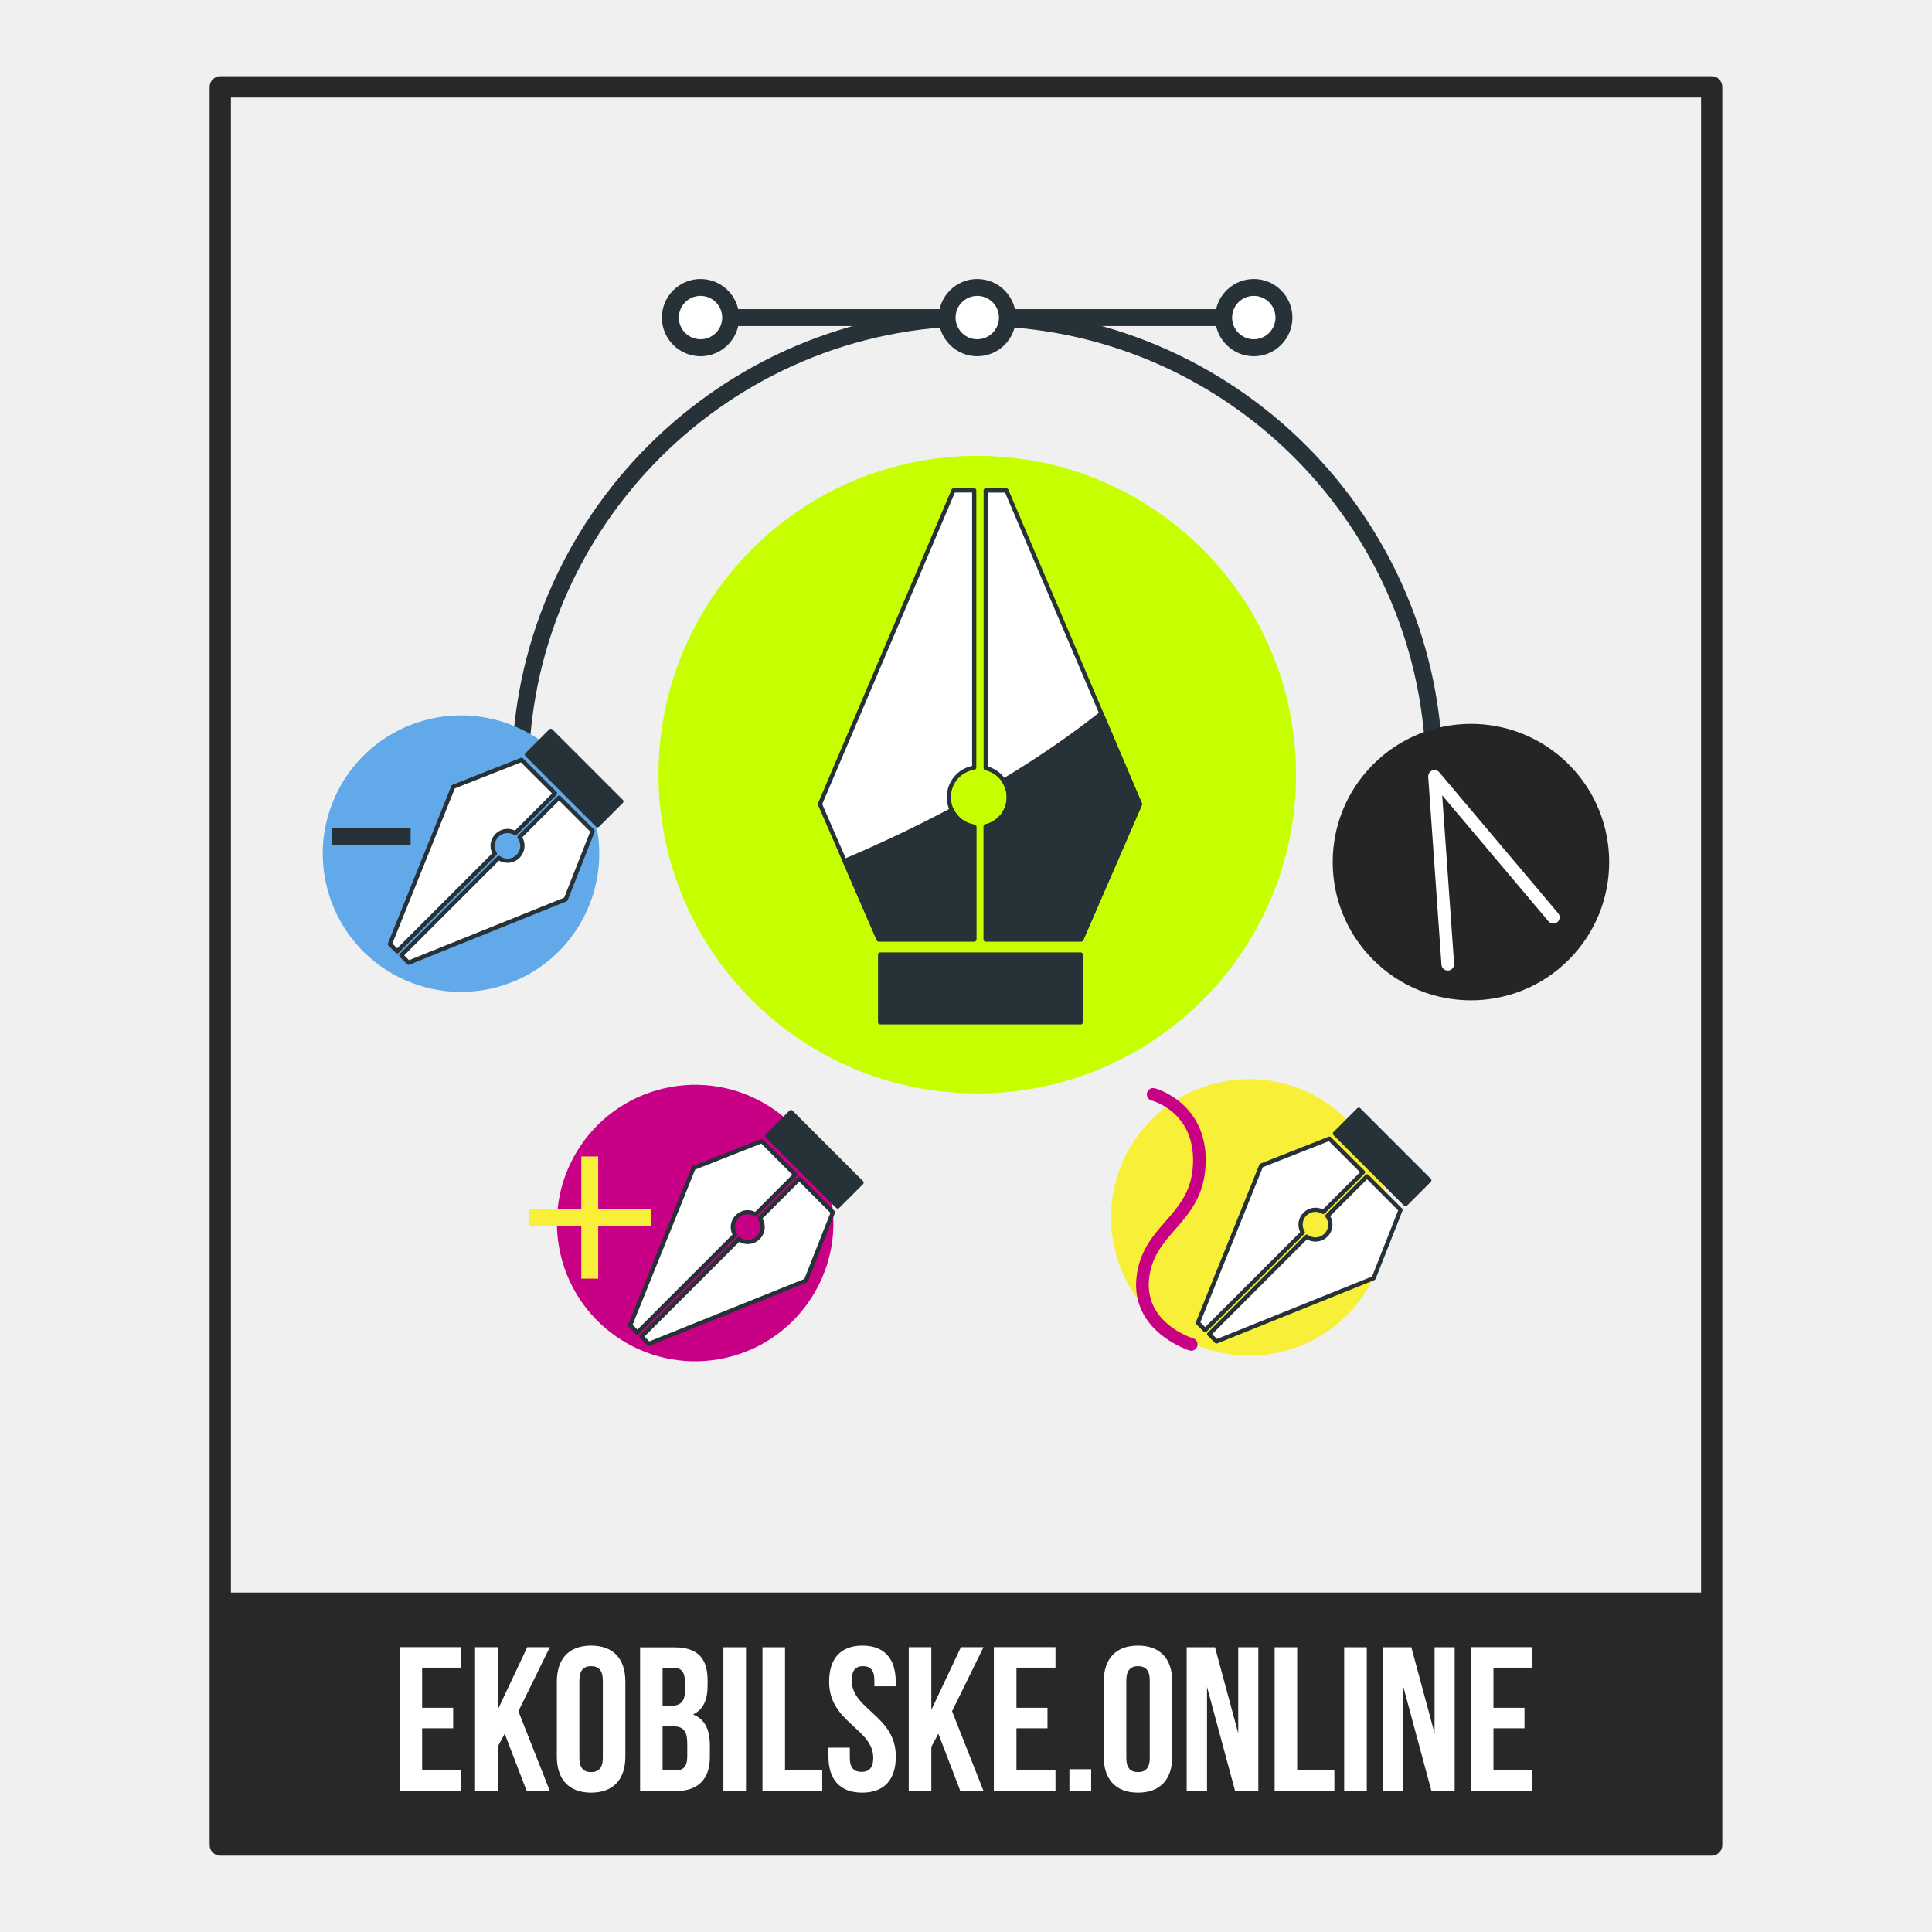
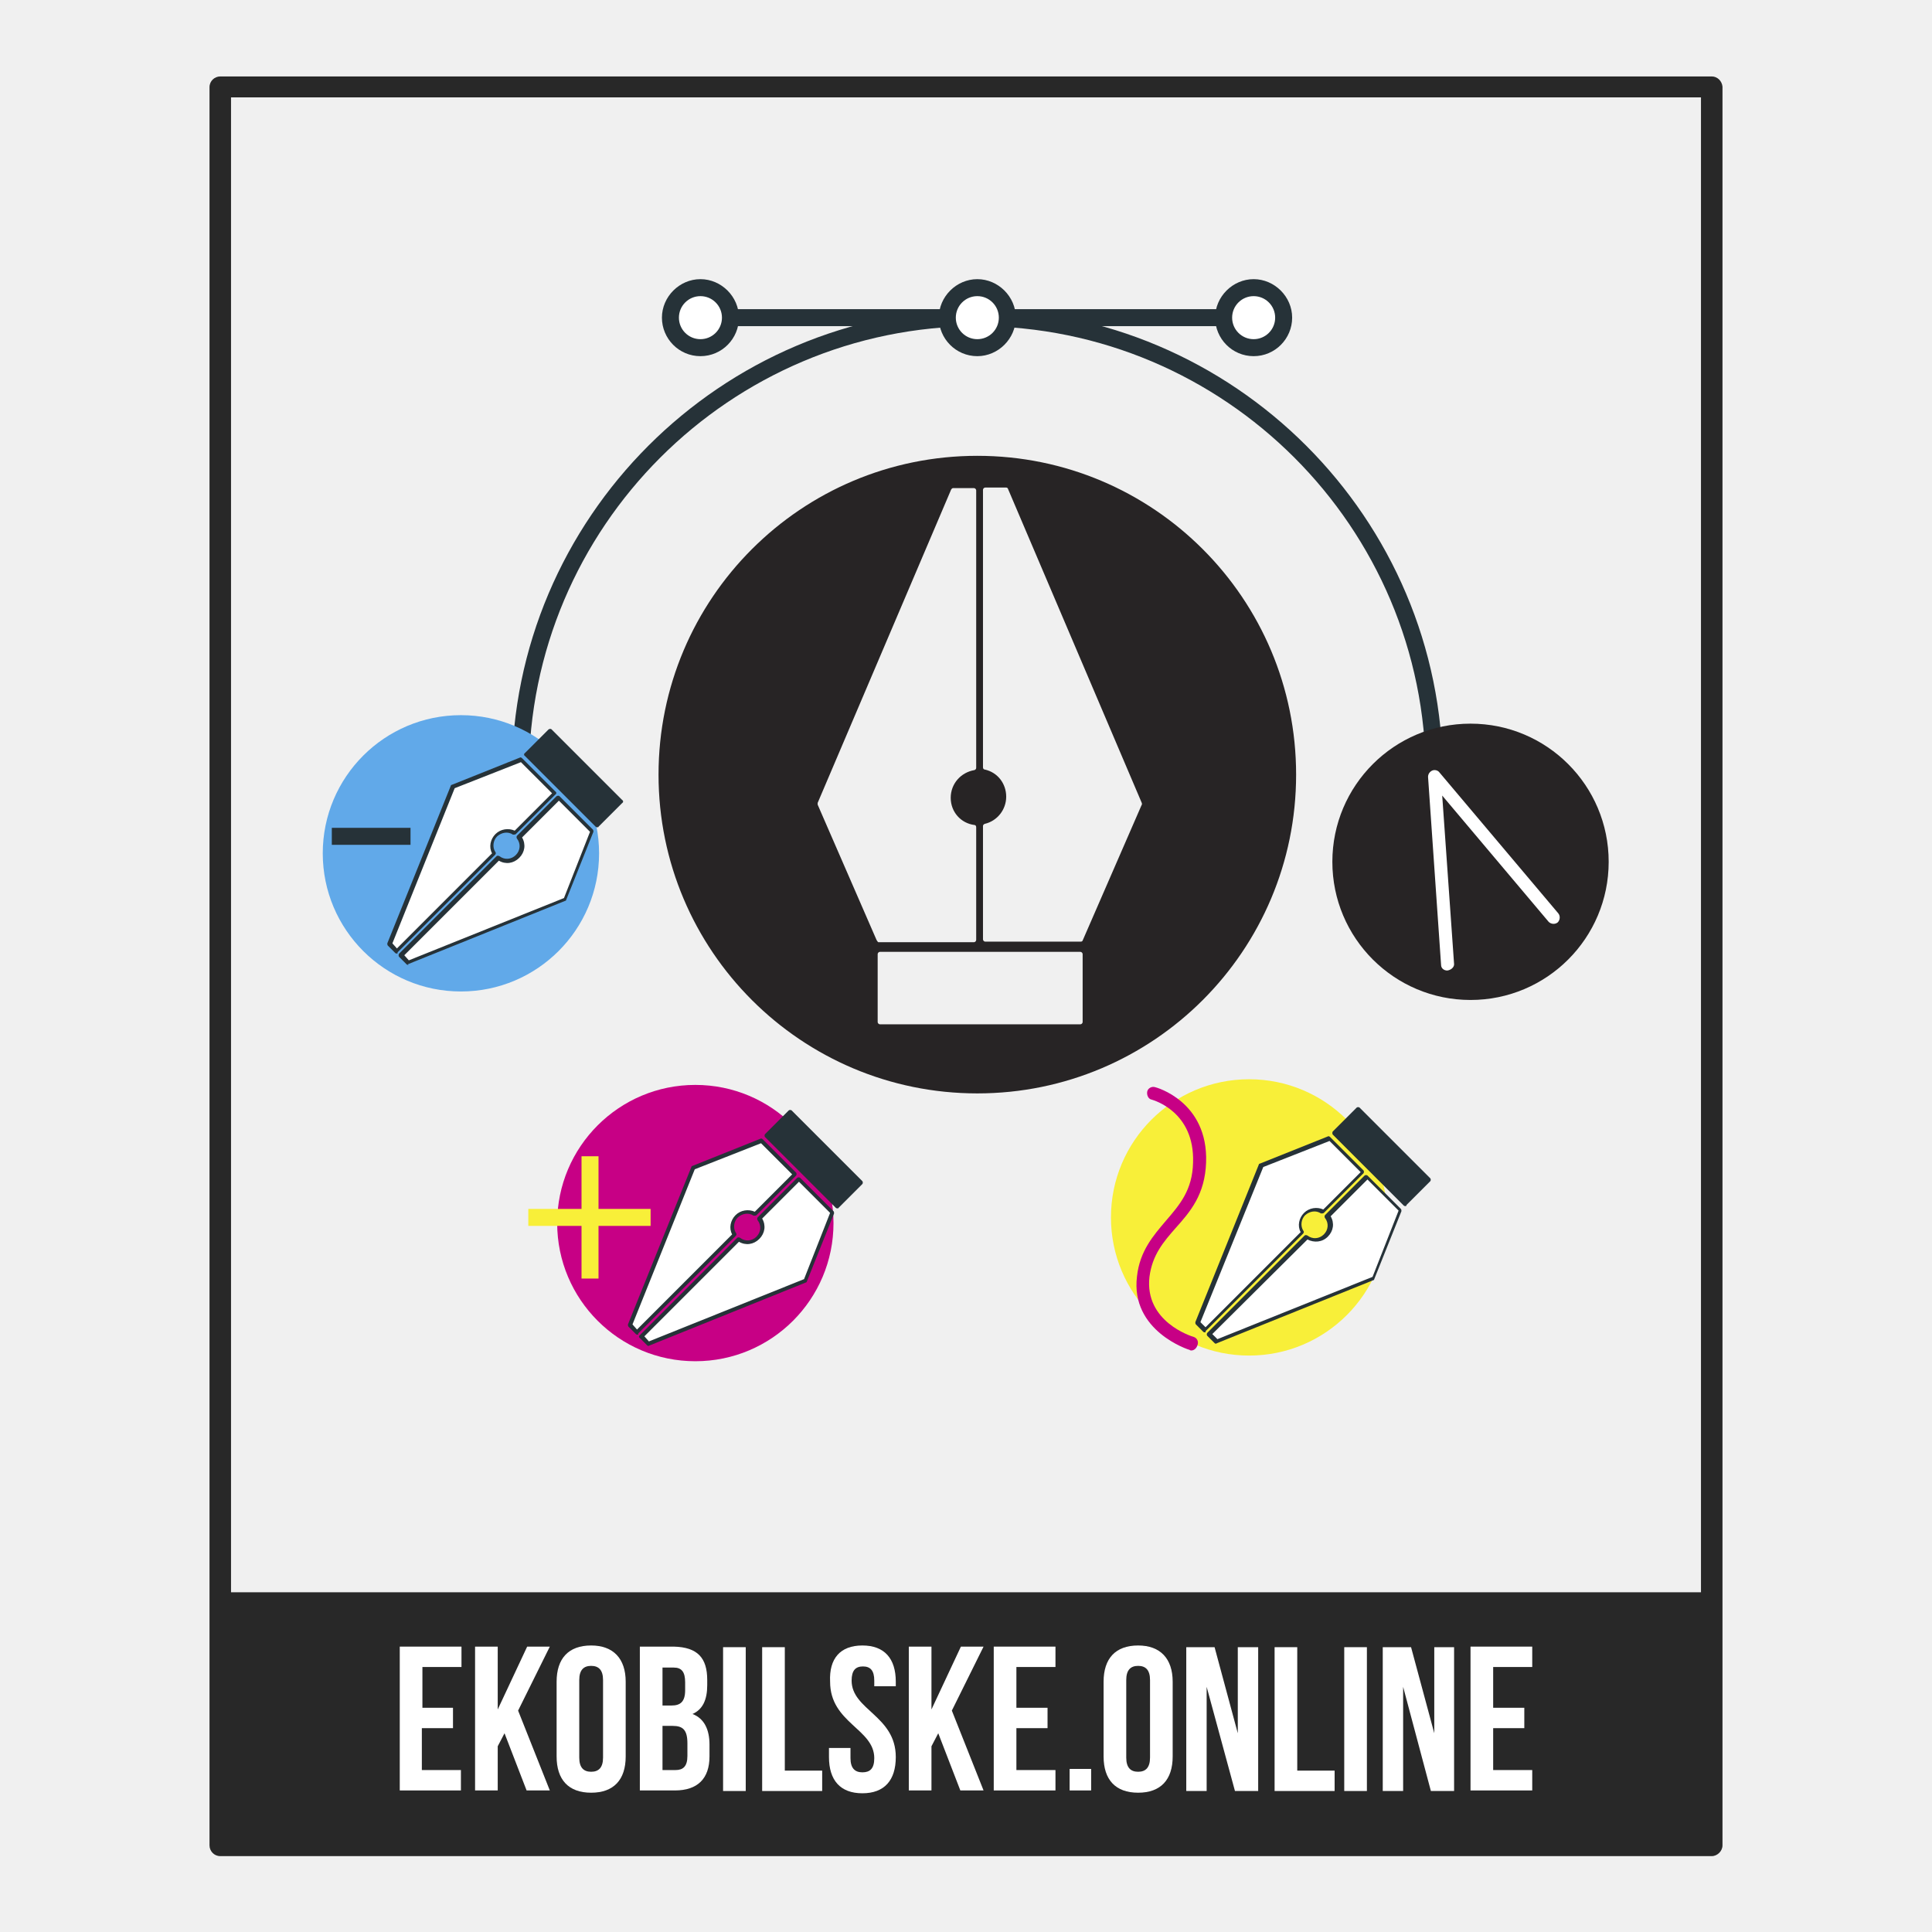
- <svg xmlns="http://www.w3.org/2000/svg" version="1.1" x="0px" y="0px" viewBox="0 0 341.16 341.16" style="enable-background:new 0 0 341.16 341.16;" xml:space="preserve">
+ <svg xmlns="http://www.w3.org/2000/svg" version="1.1" id="Шар_1" x="0px" y="0px" viewBox="0 0 341.2 341.2" style="enable-background:new 0 0 341.2 341.2;" xml:space="preserve">
  <style type="text/css">
	.st0{fill:#282828;}
	.st1{fill:#FFFFFF;}
- 	.st2{fill:#C6FF00;}
+ 	.st2{fill:#272425;}
	.st3{fill:#263238;}
- 	.st4{fill:#272425;}
- 	.st5{fill:#F8EF39;}
- 	.st6{fill:#C70085;}
- 	.st7{fill:#61A9E9;}
+ 	.st4{fill:#F8EF39;}
+ 	.st5{fill:#C70085;}
+ 	.st6{fill:#61A9E9;}
</style>
  <g id="Background">
</g>
-   <g id="Object">
+   <path class="st0" d="M302.3,13.5H38.9c-1,0-1.9,0.8-1.9,1.9v310.5c0,1,0.8,1.9,1.9,1.9h263.4c1,0,1.9-0.9,1.9-1.9V15.3  C304.1,14.3,303.3,13.5,302.3,13.5z M300.4,281.2H40.8v-264h259.6V281.2z" />
+   <g>
+     <path class="st1" d="M74.5,301.6H80v3.6h-5.5v7.4h6.9v3.6H70.6v-25.4h10.9v3.6h-6.9V301.6z" />
+     <path class="st1" d="M89.1,306.1l-1.2,2.3v7.8h-4v-25.4h4v11.1l5.2-11.1h4l-5.6,11.3l5.6,14.1H93L89.1,306.1z" />
+     <path class="st1" d="M98.3,297c0-4.1,2.1-6.4,6.1-6.4c3.9,0,6.1,2.3,6.1,6.4v13.2c0,4.1-2.1,6.4-6.1,6.4s-6.1-2.3-6.1-6.4V297z    M102.3,310.4c0,1.8,0.8,2.5,2.1,2.5c1.3,0,2.1-0.7,2.1-2.5v-13.7c0-1.8-0.8-2.5-2.1-2.5c-1.3,0-2.1,0.7-2.1,2.5V310.4z" />
+     <path class="st1" d="M124.9,296.7v0.9c0,2.6-0.8,4.3-2.6,5.1c2.1,0.8,3,2.8,3,5.4v2.1c0,3.9-2.1,6-6.1,6H113v-25.4h6   C123.2,290.9,124.9,292.8,124.9,296.7z M117,294.5v6.7h1.6c1.5,0,2.4-0.6,2.4-2.7v-1.4c0-1.8-0.6-2.6-2-2.6H117L117,294.5z    M117,304.8v7.8h2.3c1.3,0,2.1-0.6,2.1-2.5v-2.2c0-2.4-0.8-3.1-2.6-3.1L117,304.8L117,304.8z" />
+     <path class="st1" d="M127.7,290.9h4v25.4h-4V290.9z" />
+     <path class="st1" d="M134.6,290.9h4v21.8h6.6v3.6h-10.6L134.6,290.9L134.6,290.9z" />
+     <path class="st1" d="M152.3,290.6c3.9,0,5.9,2.3,5.9,6.4v0.8h-3.8v-1c0-1.8-0.7-2.5-2-2.5c-1.3,0-2,0.7-2,2.5   c0,5.2,7.8,6.2,7.8,13.5c0,4.1-2,6.4-5.9,6.4c-3.9,0-5.9-2.3-5.9-6.4v-1.6h3.8v1.8c0,1.8,0.8,2.5,2.1,2.5s2.1-0.6,2.1-2.5   c0-5.2-7.8-6.2-7.8-13.5C146.4,292.9,148.4,290.6,152.3,290.6z" />
+     <path class="st1" d="M165.7,306.1l-1.2,2.3v7.8h-4v-25.4h4v11.1l5.2-11.1h4l-5.6,11.3l5.6,14.1h-4.1L165.7,306.1z" />
+     <path class="st1" d="M179.5,301.6h5.5v3.6h-5.5v7.4h6.9v3.6h-10.9v-25.4h10.9v3.6h-6.9V301.6z" />
+     <path class="st1" d="M192.7,312.4v3.8h-3.8v-3.8H192.7z" />
+     <path class="st1" d="M194.9,297c0-4.1,2.1-6.4,6.1-6.4c3.9,0,6.1,2.3,6.1,6.4v13.2c0,4.1-2.1,6.4-6.1,6.4s-6.1-2.3-6.1-6.4V297z    M198.9,310.4c0,1.8,0.8,2.5,2.1,2.5c1.3,0,2.1-0.7,2.1-2.5v-13.7c0-1.8-0.8-2.5-2.1-2.5c-1.3,0-2.1,0.7-2.1,2.5V310.4z" />
+     <path class="st1" d="M213.1,297.9v18.4h-3.6v-25.4h5l4.1,15.2v-15.2h3.6v25.4h-4.1L213.1,297.9z" />
+     <path class="st1" d="M225.1,290.9h4v21.8h6.6v3.6h-10.6L225.1,290.9L225.1,290.9z" />
+     <path class="st1" d="M237.4,290.9h4v25.4h-4V290.9z" />
+     <path class="st1" d="M247.8,297.9v18.4h-3.6v-25.4h5l4.1,15.2v-15.2h3.5v25.4h-4.1L247.8,297.9z" />
+     <path class="st1" d="M263.7,301.6h5.5v3.6h-5.5v7.4h6.9v3.6h-10.9v-25.4h10.9v3.6h-6.9V301.6z" />
+   </g>
+   <path class="st2" d="M172.6,80.5c-31.1,0-56.3,25.2-56.3,56.3c0,31.1,25.2,56.3,56.3,56.3c31.1,0,56.3-25.2,56.3-56.3  C228.9,105.7,203.7,80.5,172.6,80.5z M154.8,166l-10.4-23.9c0-0.1,0-0.2,0-0.3L168,86.4c0.1-0.1,0.2-0.2,0.3-0.2h3.7  c0.2,0,0.4,0.2,0.4,0.4v49c0,0.2-0.1,0.3-0.3,0.4c-2.4,0.4-4.2,2.4-4.2,4.9s1.8,4.5,4.2,4.8c0.2,0,0.3,0.2,0.3,0.4v19.9  c0,0.2-0.2,0.4-0.4,0.4h-16.9C155,166.3,154.9,166.2,154.8,166z M191.2,180.5c0,0.2-0.2,0.4-0.4,0.4h-35.4c-0.2,0-0.4-0.2-0.4-0.4  v-12c0-0.2,0.2-0.4,0.4-0.4h35.4c0.2,0,0.4,0.2,0.4,0.4V180.5z M201.6,142.2l-10.4,23.9c0,0.1-0.2,0.2-0.3,0.2h-16.9  c-0.2,0-0.4-0.2-0.4-0.4v-20c0-0.2,0.1-0.3,0.3-0.4c2.2-0.5,3.8-2.5,3.8-4.8c0-2.3-1.5-4.3-3.8-4.8c-0.2,0-0.3-0.2-0.3-0.4v-49  c0-0.2,0.2-0.4,0.4-0.4h3.7c0.1,0,0.3,0.1,0.3,0.2l23.6,55.4C201.7,141.9,201.7,142.1,201.6,142.2z" />
+   <g>
+     <path class="st3" d="M254.8,136.8h-3c0-43.7-35.5-79.2-79.2-79.2s-79.2,35.5-79.2,79.2h-3c0-45.3,36.9-82.2,82.2-82.2   S254.8,91.5,254.8,136.8z" />
+   </g>
+   <g>
+     <rect x="123.1" y="54.6" class="st3" width="99" height="3" />
+   </g>
+   <g>
+     <circle class="st1" cx="172.6" cy="56.1" r="5.3" />
+     <path class="st3" d="M172.6,62.9c-3.8,0-6.8-3.1-6.8-6.8s3.1-6.8,6.8-6.8s6.8,3.1,6.8,6.8S176.3,62.9,172.6,62.9z M172.6,52.3   c-2.1,0-3.8,1.7-3.8,3.8s1.7,3.8,3.8,3.8s3.8-1.7,3.8-3.8C176.4,54,174.7,52.3,172.6,52.3z" />
+   </g>
+   <g>
+     <circle class="st1" cx="123.7" cy="56.1" r="5.3" />
+     <path class="st3" d="M123.7,62.9c-3.8,0-6.8-3.1-6.8-6.8s3.1-6.8,6.8-6.8s6.8,3.1,6.8,6.8S127.5,62.9,123.7,62.9z M123.7,52.3   c-2.1,0-3.8,1.7-3.8,3.8s1.7,3.8,3.8,3.8s3.8-1.7,3.8-3.8S125.8,52.3,123.7,52.3z" />
+   </g>
+   <g>
+     <circle class="st1" cx="221.4" cy="56.1" r="5.3" />
+     <path class="st3" d="M221.4,62.9c-3.8,0-6.8-3.1-6.8-6.8s3.1-6.8,6.8-6.8s6.8,3.1,6.8,6.8S225.2,62.9,221.4,62.9z M221.4,52.3   c-2.1,0-3.8,1.7-3.8,3.8s1.7,3.8,3.8,3.8s3.8-1.7,3.8-3.8S223.5,52.3,221.4,52.3z" />
+   </g>
+   <g>
+     <ellipse class="st2" cx="259.7" cy="152.2" rx="24.4" ry="24.4" />
+   </g>
+   <g>
    <g>
-       <path class="st0" d="M302.26,13.46H38.9c-1.04,0-1.88,0.84-1.88,1.88v310.47c0,1.03,0.84,1.88,1.88,1.88h263.35    c1.04,0,1.88-0.85,1.88-1.88V15.34C304.13,14.3,303.29,13.46,302.26,13.46z M300.38,281.22H40.78V17.22h259.6V281.22z" />
+       <path class="st1" d="M255.6,171.4c-0.6,0-1.1-0.4-1.1-1l-2.3-33.2c0-0.5,0.3-0.9,0.7-1.1c0.4-0.2,1-0.1,1.3,0.3l21,24.9    c0.4,0.5,0.3,1.2-0.1,1.6c-0.5,0.4-1.2,0.3-1.6-0.1l-18.8-22.3l2.1,29.8C256.8,170.8,256.3,171.3,255.6,171.4    C255.7,171.4,255.7,171.4,255.6,171.4z" />
+     </g>
+   </g>
+   <g>
+     <ellipse class="st4" cx="220.6" cy="215" rx="24.4" ry="24.4" />
+   </g>
+   <g>
+     <g>
+       <path class="st1" d="M234.4,214.7l7-7l5.9,5.9l-4.8,12l-27.8,11.2l-1.3-1.3l17.2-17.2c1,0.8,2.5,0.7,3.4-0.3    C235.1,217.2,235.2,215.7,234.4,214.7z M211.5,233.6l1.3,1.3l17.2-17.2c-0.6-1-0.5-2.4,0.4-3.2s2.2-1,3.2-0.4l7-7l-5.9-5.9    l-12,4.8L211.5,233.6z" />
+       <path class="st3" d="M214.8,237.3c-0.1,0-0.2,0-0.3-0.1l-1.3-1.3c-0.1-0.1-0.1-0.4,0-0.5l17.2-17.2c0.1-0.1,0.3-0.1,0.5,0    c0.9,0.7,2.1,0.6,2.9-0.2c0.8-0.8,0.9-2,0.2-2.9c-0.1-0.1-0.1-0.4,0-0.5l7-7c0.1-0.1,0.4-0.1,0.5,0l5.9,5.9    c0.1,0.1,0.1,0.3,0.1,0.4l-4.8,12c0,0.1-0.1,0.2-0.2,0.2l-27.8,11.2C214.9,237.2,214.9,237.3,214.8,237.3z M214.1,235.6l0.9,0.9    l27.4-11l4.6-11.7l-5.5-5.5l-6.5,6.5c0.7,1.2,0.5,2.6-0.5,3.6c-1,1-2.4,1.1-3.6,0.5L214.1,235.6z M212.8,235.3    c-0.1,0-0.2,0-0.3-0.1l-1.3-1.3c-0.1-0.1-0.1-0.3-0.1-0.4l11.2-27.8c0-0.1,0.1-0.2,0.2-0.2l12-4.8c0.1-0.1,0.3,0,0.4,0.1l5.9,5.9    c0.1,0.1,0.1,0.4,0,0.5l-7,7c-0.1,0.1-0.3,0.1-0.5,0.1c-0.9-0.6-2-0.4-2.8,0.3c-0.7,0.7-0.9,1.9-0.3,2.8c0.1,0.1,0.1,0.3-0.1,0.5    l-17.2,17.2C213,235.2,212.9,235.3,212.8,235.3z M212,233.5l0.9,0.9l16.8-16.8c-0.6-1.1-0.3-2.5,0.6-3.4c0.9-0.9,2.3-1.1,3.4-0.6    l6.6-6.6l-5.5-5.5l-11.7,4.6L212,233.5z" />
+     </g>
+     <g>
+       <rect x="241.1" y="195.5" transform="matrix(0.7071 -0.7071 0.7071 0.7071 -72.9754 232.4028)" class="st3" width="5.9" height="17.6" />
+       <path class="st3" d="M248.2,213c-0.1,0-0.2,0-0.3-0.1l-12.5-12.5c-0.1-0.1-0.1-0.2-0.1-0.3s0-0.2,0.1-0.3l4.2-4.2    c0.1-0.1,0.4-0.1,0.5,0l12.5,12.5c0.1,0.1,0.1,0.4,0,0.5l-4.2,4.2C248.4,213,248.3,213,248.2,213z M236.3,200.2l11.9,11.9l3.7-3.7    l-11.9-11.9L236.3,200.2z" />
+     </g>
+   </g>
+   <g>
+     <g>
+       <path class="st5" d="M210.4,238.5c-0.1,0-0.2,0-0.3-0.1c-0.1,0-10.5-3.3-9.3-13c0.5-4.5,2.9-7.2,5.1-9.8c2.4-2.8,4.7-5.4,4.8-10.3    c0.3-9-7-11-7.3-11.1c-0.6-0.1-0.9-0.8-0.8-1.4s0.8-1,1.4-0.8c0.1,0,9.4,2.5,9,13.3c-0.2,5.7-2.8,8.7-5.4,11.6    c-2.1,2.4-4.1,4.7-4.6,8.6c-0.9,7.9,7.4,10.5,7.8,10.6c0.6,0.2,0.9,0.8,0.7,1.4C211.3,238.2,210.8,238.5,210.4,238.5z" />
+     </g>
+   </g>
+   <g>
+     <ellipse class="st5" cx="122.8" cy="216" rx="24.4" ry="24.4" />
+   </g>
+   <g>
+     <g>
+       <path class="st1" d="M134.1,215.1l7-7l5.9,5.9l-4.8,12l-27.8,11.2l-1.3-1.3l17.2-17.2c1,0.8,2.5,0.7,3.4-0.3    C134.8,217.6,134.9,216.2,134.1,215.1z M111.3,234l1.3,1.3l17.2-17.2c-0.6-1-0.5-2.4,0.4-3.2s2.2-1,3.2-0.4l7-7l-5.9-5.9l-12,4.8    L111.3,234z" />
+       <path class="st3" d="M114.6,237.7c-0.1,0-0.2,0-0.3-0.1l-1.3-1.3c-0.2-0.1-0.2-0.4,0-0.5l17.2-17.2c0.1-0.1,0.3-0.1,0.5,0    c0.9,0.7,2.1,0.6,2.9-0.2c0.8-0.8,0.9-2,0.2-2.9c-0.1-0.1-0.1-0.4,0-0.5l7-7c0.1-0.1,0.4-0.1,0.5,0l5.9,5.9    c0.1,0.1,0.1,0.3,0.1,0.4l-4.8,12c0,0.1-0.1,0.2-0.2,0.2l-27.8,11.2C114.7,237.7,114.6,237.7,114.6,237.7z M113.8,236l0.8,0.9    l27.4-11l4.6-11.7l-5.5-5.5l-6.5,6.5c0.7,1.2,0.5,2.6-0.5,3.6c-1,1-2.4,1.2-3.6,0.5L113.8,236z M112.6,235.7c-0.1,0-0.2,0-0.3-0.1    l-1.3-1.3c-0.1-0.1-0.1-0.3-0.1-0.4l11.2-27.8c0-0.1,0.1-0.2,0.2-0.2l12-4.8c0.1-0.1,0.3,0,0.4,0.1l5.9,5.9c0.1,0.1,0.1,0.4,0,0.5    l-7,7c-0.1,0.1-0.3,0.1-0.5,0.1c-0.9-0.6-2-0.4-2.8,0.3c-0.7,0.7-0.9,1.9-0.3,2.8c0.1,0.1,0.1,0.3-0.1,0.5l-17.2,17.2    C112.8,235.6,112.7,235.7,112.6,235.7z M111.7,233.9l0.8,0.9l16.8-16.8c-0.6-1.1-0.3-2.5,0.6-3.4c0.9-0.9,2.3-1.1,3.4-0.6l6.6-6.6    l-5.5-5.5l-11.7,4.6L111.7,233.9z" />
+     </g>
+     <g>
+       <rect x="140.8" y="195.9" transform="matrix(0.7071 -0.7071 0.7071 0.7071 -102.6398 161.6454)" class="st3" width="5.9" height="17.6" />
+       <path class="st3" d="M147.9,213.4c-0.1,0-0.2,0-0.3-0.1l-12.5-12.5c-0.1-0.1-0.1-0.4,0-0.5l4.2-4.2c0.1-0.1,0.4-0.1,0.5,0    l12.5,12.5c0.1,0.1,0.1,0.4,0,0.5l-4.2,4.2C148.1,213.4,148,213.4,147.9,213.4z M136,200.6l11.9,11.9l3.7-3.7l-11.9-11.9    L136,200.6z" />
+     </g>
+   </g>
+   <g>
+     <rect x="102.7" y="204.2" class="st4" width="3" height="21.6" />
+   </g>
+   <g>
+     <rect x="93.3" y="213.5" class="st4" width="21.6" height="3" />
+   </g>
+   <g>
+     <ellipse class="st6" cx="81.4" cy="150.7" rx="24.4" ry="24.4" />
+   </g>
+   <g>
+     <g>
      <g>
-         <path class="st1" d="M74.54,301.57h5.48v3.62h-5.48v7.43h6.89v3.62H70.55v-25.38h10.88v3.62h-6.89V301.57z" />
-         <path class="st1" d="M89.12,306.14l-1.24,2.32v7.79h-3.99v-25.38h3.99v11.07l5.22-11.07h3.99l-5.55,11.31l5.55,14.07H93     L89.12,306.14z" />
-         <path class="st1" d="M98.33,296.97c0-4.07,2.14-6.38,6.05-6.38c3.92,0,6.05,2.32,6.05,6.38v13.2c0,4.07-2.14,6.38-6.05,6.38     c-3.91,0-6.05-2.32-6.05-6.38V296.97z M102.31,310.43c0,1.81,0.79,2.5,2.07,2.5c1.27,0,2.07-0.69,2.07-2.5v-13.71     c0-1.81-0.79-2.5-2.07-2.5c-1.27,0-2.07,0.69-2.07,2.5V310.43z" />
-         <path class="st1" d="M124.95,296.72v0.91c0,2.61-0.79,4.28-2.57,5.12c2.14,0.83,2.97,2.76,2.97,5.44v2.07     c0,3.91-2.07,6.02-6.05,6.02h-6.27v-25.38h6.02C123.17,290.88,124.95,292.8,124.95,296.72z M117,294.5v6.71h1.56     c1.48,0,2.4-0.65,2.4-2.69v-1.41c0-1.81-0.62-2.61-2.03-2.61L117,294.5L117,294.5z M117,304.84v7.79h2.29     c1.34,0,2.07-0.62,2.07-2.5v-2.21c0-2.36-0.76-3.08-2.57-3.08H117z" />
-         <path class="st1" d="M127.74,290.88h3.99v25.38h-3.99V290.88z" />
-         <path class="st1" d="M134.63,290.88h3.99v21.76h6.57v3.62h-10.55v-25.38H134.63z" />
-         <path class="st1" d="M152.29,290.59c3.88,0,5.88,2.32,5.88,6.38v0.8h-3.77v-1.05c0-1.81-0.72-2.5-2-2.5c-1.27,0-2,0.69-2,2.5     c0,5.22,7.79,6.2,7.79,13.45c0,4.07-2.03,6.38-5.95,6.38c-3.91,0-5.95-2.32-5.95-6.38v-1.56h3.77v1.81c0,1.81,0.8,2.47,2.07,2.47     s2.07-0.65,2.07-2.47c0-5.22-7.79-6.2-7.79-13.45C146.41,292.91,148.41,290.59,152.29,290.59z" />
-         <path class="st1" d="M165.7,306.14l-1.24,2.32v7.79h-3.99v-25.38h3.99v11.07l5.22-11.07h3.99l-5.55,11.31l5.55,14.07h-4.1     L165.7,306.14z" />
-         <path class="st1" d="M179.49,301.57h5.48v3.62h-5.48v7.43h6.89v3.62h-10.88v-25.38h10.88v3.62h-6.89V301.57z" />
-         <path class="st1" d="M192.68,312.42v3.84h-3.84v-3.84H192.68z" />
-         <path class="st1" d="M194.9,296.97c0-4.07,2.14-6.38,6.05-6.38c3.92,0,6.05,2.32,6.05,6.38v13.2c0,4.07-2.14,6.38-6.05,6.38     c-3.91,0-6.05-2.32-6.05-6.38V296.97z M198.89,310.43c0,1.81,0.79,2.5,2.07,2.5c1.27,0,2.07-0.69,2.07-2.5v-13.71     c0-1.81-0.79-2.5-2.07-2.5c-1.27,0-2.07,0.69-2.07,2.5V310.43z" />
-         <path class="st1" d="M213.14,297.88v18.38h-3.59v-25.38h5l4.1,15.19v-15.19h3.55v25.38h-4.1L213.14,297.88z" />
-         <path class="st1" d="M225.07,290.88h3.99v21.76h6.57v3.62h-10.55v-25.38H225.07z" />
-         <path class="st1" d="M237.36,290.88h3.99v25.38h-3.99V290.88z" />
-         <path class="st1" d="M247.81,297.88v18.38h-3.59v-25.38h5l4.1,15.19v-15.19h3.55v25.38h-4.1L247.81,297.88z" />
-         <path class="st1" d="M263.72,301.57h5.48v3.62h-5.48v7.43h6.89v3.62h-10.88v-25.38h10.88v3.62h-6.89V301.57z" />
+         <path class="st1" d="M91.7,147.8l7-7l5.9,5.9l-4.8,12L72.1,170l-1.3-1.3l17.2-17.2c1,0.8,2.5,0.7,3.4-0.3     C92.4,150.3,92.5,148.8,91.7,147.8z M68.8,166.7l1.3,1.3l17.2-17.2c-0.6-1-0.5-2.4,0.4-3.2s2.2-1,3.2-0.4l7-7l-5.9-5.9l-12,4.8     L68.8,166.7z" />
+         <path class="st3" d="M72.1,170.4c-0.1,0-0.2,0-0.3-0.1l-1.3-1.3c-0.1-0.1-0.1-0.2-0.1-0.3s0-0.2,0.1-0.3l17.2-17.2     c0.1-0.1,0.3-0.1,0.5,0c0.9,0.7,2.1,0.6,2.9-0.2c0.8-0.8,0.9-2,0.2-2.9c-0.1-0.1-0.1-0.4,0-0.5l7-7c0.2-0.1,0.4-0.1,0.5,0     l5.9,5.9c0.1,0.1,0.1,0.3,0.1,0.4l-4.8,12c0,0.1-0.1,0.2-0.2,0.2l-27.8,11.2C72.2,170.4,72.2,170.4,72.1,170.4z M71.4,168.7     l0.8,0.9l27.4-11l4.6-11.7l-5.5-5.5l-6.5,6.5c0.7,1.2,0.5,2.6-0.5,3.6c-1,1-2.4,1.2-3.6,0.5L71.4,168.7z M70.1,168.4L70.1,168.4     c-0.1,0-0.2,0-0.3-0.1l-1.3-1.3c-0.1-0.1-0.1-0.3-0.1-0.4l11.2-27.8c0-0.1,0.1-0.2,0.2-0.2l12-4.8c0.1-0.1,0.3,0,0.4,0.1l5.9,5.9     c0.2,0.1,0.2,0.4,0,0.5l-7,7c-0.1,0.1-0.3,0.1-0.5,0.1c-0.9-0.6-2-0.4-2.8,0.3c-0.7,0.7-0.9,1.9-0.3,2.8c0.1,0.1,0.1,0.3-0.1,0.5     l-17.2,17.2C70.3,168.3,70.2,168.4,70.1,168.4z M69.3,166.6l0.8,0.9l16.8-16.8c-0.6-1.1-0.3-2.5,0.6-3.4c0.9-0.9,2.3-1.1,3.4-0.6     l6.6-6.6l-5.5-5.5l-11.7,4.6L69.3,166.6z" />
      </g>
      <g>
-         <g>
-           <circle class="st2" cx="172.57" cy="136.79" r="56.29" />
-         </g>
-         <g>
-           <g>
-             <path class="st1" d="M172.03,146v19.89h-16.87L144.79,142l23.58-55.4h3.66v48.96c-2.53,0.39-4.47,2.57-4.47,5.22       C167.55,143.42,169.5,145.61,172.03,146z M177.72,86.6h-3.66v49.04c2.33,0.55,4.07,2.64,4.07,5.14c0,2.5-1.74,4.59-4.07,5.14       v19.97h16.87L201.3,142L177.72,86.6z" />
-             <path class="st3" d="M190.93,166.26h-16.87c-0.21,0-0.37-0.17-0.37-0.37v-19.97c0-0.17,0.12-0.32,0.29-0.36       c2.22-0.53,3.78-2.49,3.78-4.77c0-2.28-1.55-4.25-3.78-4.78c-0.17-0.04-0.29-0.19-0.29-0.36V86.6c0-0.21,0.17-0.37,0.37-0.37       h3.66c0.15,0,0.29,0.09,0.34,0.23l23.58,55.4c0.04,0.09,0.04,0.2,0,0.3l-10.37,23.89       C191.22,166.17,191.08,166.26,190.93,166.26z M174.43,165.51h16.26L200.9,142l-23.42-55.02h-3.04v48.38       c2.41,0.7,4.07,2.89,4.07,5.43c0,2.53-1.66,4.72-4.07,5.43V165.51z M172.03,166.26h-16.87c-0.15,0-0.28-0.09-0.34-0.22       l-10.37-23.89c-0.04-0.09-0.04-0.2,0-0.3l23.58-55.4c0.06-0.14,0.19-0.23,0.34-0.23h3.66c0.21,0,0.37,0.17,0.37,0.37v48.96       c0,0.18-0.13,0.34-0.32,0.37c-2.41,0.37-4.16,2.41-4.16,4.85c0,2.44,1.75,4.47,4.16,4.85c0.18,0.03,0.32,0.18,0.32,0.37v19.89       C172.4,166.09,172.23,166.26,172.03,166.26z M155.4,165.51h16.26v-19.2c-2.61-0.55-4.47-2.83-4.47-5.53       c0-2.7,1.86-4.98,4.47-5.53V86.97h-3.04L145.19,142L155.4,165.51z" />
-           </g>
-           <g>
-             <rect x="155.41" y="168.55" class="st3" width="35.43" height="11.98" />
-             <path class="st3" d="M190.84,180.9h-35.43c-0.21,0-0.37-0.17-0.37-0.37v-11.98c0-0.21,0.17-0.37,0.37-0.37h35.43       c0.21,0,0.37,0.17,0.37,0.37v11.98C191.21,180.73,191.05,180.9,190.84,180.9z M155.79,180.15h34.68v-11.23h-34.68V180.15z" />
-           </g>
-           <g>
-             <g>
-               <path class="st3" d="M178.13,140.78c0,2.5-1.74,4.59-4.07,5.14v19.97h16.87L201.3,142l-6.82-16.02        c-5.56,4.41-11.44,8.37-17.25,11.86C177.8,138.68,178.13,139.69,178.13,140.78z" />
-               <path class="st3" d="M190.93,166.26h-16.87c-0.21,0-0.37-0.17-0.37-0.37v-19.97c0-0.17,0.12-0.32,0.29-0.36        c2.22-0.53,3.78-2.49,3.78-4.77c0-0.98-0.29-1.92-0.83-2.73c-0.06-0.08-0.08-0.19-0.05-0.29c0.02-0.1,0.08-0.19,0.17-0.24        c6.28-3.78,12.07-7.76,17.21-11.84c0.09-0.07,0.21-0.1,0.32-0.07c0.11,0.03,0.21,0.11,0.25,0.22l6.82,16.02        c0.04,0.09,0.04,0.2,0,0.3l-10.37,23.89C191.22,166.17,191.08,166.26,190.93,166.26z M174.43,165.51h16.26L200.9,142        l-6.57-15.43c-4.98,3.92-10.55,7.75-16.58,11.39c0.49,0.85,0.75,1.82,0.75,2.82c0,2.53-1.66,4.72-4.07,5.43V165.51z" />
-             </g>
-             <g>
-               <path class="st3" d="M155.15,165.89h16.87V146c-1.76-0.27-3.23-1.41-3.97-2.96c-6.97,3.72-13.52,6.72-18.92,9.01        L155.15,165.89z" />
-               <path class="st3" d="M172.03,166.26h-16.87c-0.15,0-0.28-0.09-0.34-0.22l-6.01-13.85c-0.04-0.09-0.04-0.19,0-0.29        c0.04-0.09,0.11-0.17,0.2-0.21c6.5-2.75,12.86-5.78,18.89-8.99c0.09-0.05,0.19-0.06,0.29-0.02c0.1,0.03,0.18,0.1,0.22,0.19        c0.7,1.48,2.08,2.51,3.69,2.75c0.18,0.03,0.32,0.18,0.32,0.37v19.89C172.4,166.09,172.23,166.26,172.03,166.26z M155.4,165.51        h16.26v-19.21c-1.59-0.34-2.96-1.35-3.75-2.77c-5.84,3.1-11.98,6.03-18.27,8.7L155.4,165.51z" />
-             </g>
-           </g>
-         </g>
-         <g>
-           <path class="st3" d="M254.77,136.79h-2.99c0-43.68-35.53-79.21-79.21-79.21s-79.21,35.53-79.21,79.21h-2.99      c0-45.32,36.87-82.2,82.2-82.2S254.77,91.47,254.77,136.79z" />
-         </g>
-         <g>
-           <rect x="123.05" y="54.59" class="st3" width="99.03" height="2.99" />
-         </g>
-         <g>
-           <circle class="st1" cx="172.57" cy="56.09" r="5.33" />
-           <path class="st3" d="M172.57,62.91c-3.76,0-6.82-3.06-6.82-6.82s3.06-6.82,6.82-6.82s6.82,3.06,6.82,6.82      S176.33,62.91,172.57,62.91z M172.57,52.25c-2.11,0-3.83,1.72-3.83,3.83c0,2.11,1.72,3.83,3.83,3.83c2.11,0,3.83-1.72,3.83-3.83      C176.4,53.97,174.68,52.25,172.57,52.25z" />
-         </g>
-         <g>
-           <circle class="st1" cx="123.7" cy="56.09" r="5.33" />
-           <path class="st3" d="M123.7,62.91c-3.76,0-6.82-3.06-6.82-6.82s3.06-6.82,6.82-6.82s6.82,3.06,6.82,6.82      S127.46,62.91,123.7,62.91z M123.7,52.25c-2.11,0-3.83,1.72-3.83,3.83c0,2.11,1.72,3.83,3.83,3.83c2.11,0,3.83-1.72,3.83-3.83      C127.53,53.97,125.81,52.25,123.7,52.25z" />
-         </g>
-         <g>
-           <circle class="st1" cx="221.4" cy="56.09" r="5.33" />
-           <path class="st3" d="M221.4,62.91c-3.76,0-6.82-3.06-6.82-6.82s3.06-6.82,6.82-6.82s6.82,3.06,6.82,6.82      S225.16,62.91,221.4,62.91z M221.4,52.25c-2.11,0-3.83,1.72-3.83,3.83c0,2.11,1.72,3.83,3.83,3.83c2.11,0,3.83-1.72,3.83-3.83      C225.23,53.97,223.51,52.25,221.4,52.25z" />
-         </g>
-         <g>
-           <ellipse transform="matrix(0.7071 -0.7071 0.7071 0.7071 -31.5664 228.2596)" class="st4" cx="259.75" cy="152.23" rx="24.41" ry="24.41" />
-         </g>
-         <g>
-           <g>
-             <path class="st1" d="M255.65,171.38c-0.58,0-1.07-0.45-1.11-1.04l-2.34-33.17c-0.03-0.48,0.25-0.93,0.69-1.11       c0.45-0.18,0.96-0.05,1.27,0.32l20.98,24.88c0.4,0.47,0.34,1.18-0.13,1.57c-0.47,0.4-1.18,0.34-1.57-0.13l-18.77-22.26       l2.1,29.75c0.04,0.61-0.42,1.15-1.04,1.19C255.71,171.38,255.68,171.38,255.65,171.38z" />
-           </g>
-         </g>
-         <g>
-           <ellipse transform="matrix(0.6165 -0.7874 0.7874 0.6165 -84.6635 256.1334)" class="st5" cx="220.59" cy="214.97" rx="24.41" ry="24.41" />
-         </g>
-         <g>
-           <g>
-             <path class="st1" d="M234.41,214.71l6.99-6.99l5.93,5.93l-4.75,12.04l-27.77,11.19l-1.29-1.29l17.21-17.21       c1.03,0.75,2.48,0.67,3.41-0.26C235.07,217.19,235.16,215.74,234.41,214.71z M211.52,233.59l1.29,1.29l17.24-17.24       c-0.63-1.01-0.5-2.36,0.38-3.24c0.88-0.88,2.22-1,3.24-0.38l7.02-7.02l-5.93-5.93l-12.04,4.75L211.52,233.59z" />
-             <path class="st3" d="M214.81,237.25c-0.1,0-0.19-0.04-0.26-0.11l-1.29-1.29c-0.15-0.15-0.15-0.38,0-0.53l17.21-17.21       c0.13-0.13,0.34-0.15,0.48-0.04c0.9,0.66,2.13,0.57,2.92-0.22c0.79-0.79,0.88-2.02,0.22-2.92c-0.11-0.15-0.09-0.35,0.04-0.48       l6.99-6.99c0.15-0.15,0.38-0.15,0.53,0l5.93,5.93c0.11,0.11,0.14,0.26,0.08,0.4l-4.75,12.04c-0.04,0.1-0.11,0.17-0.21,0.21       l-27.77,11.19C214.9,237.24,214.86,237.25,214.81,237.25z M214.05,235.59l0.85,0.85l27.39-11.03l4.6-11.67l-5.49-5.5       l-6.51,6.51c0.68,1.17,0.5,2.65-0.48,3.62c-0.98,0.98-2.45,1.15-3.62,0.48L214.05,235.59z M212.81,235.25       c-0.1,0-0.19-0.04-0.26-0.11l-1.29-1.29c-0.11-0.11-0.14-0.26-0.08-0.4l11.19-27.77c0.04-0.1,0.11-0.17,0.21-0.21l12.04-4.75       c0.14-0.05,0.3-0.02,0.4,0.08l5.93,5.93c0.15,0.15,0.15,0.38,0,0.53l-7.02,7.02c-0.12,0.12-0.31,0.14-0.46,0.05       c-0.89-0.55-2.03-0.42-2.78,0.32c-0.74,0.74-0.87,1.88-0.32,2.78c0.09,0.15,0.07,0.34-0.05,0.46l-17.24,17.24       C213,235.22,212.9,235.25,212.81,235.25z M211.96,233.5l0.85,0.85l16.78-16.78c-0.56-1.14-0.34-2.52,0.58-3.43       c0.92-0.92,2.29-1.13,3.43-0.58l6.56-6.56l-5.5-5.49l-11.67,4.6L211.96,233.5z" />
-           </g>
-           <g>
-             <rect x="235.25" y="201.31" transform="matrix(-0.7071 -0.7071 0.7071 -0.7071 272.1722 521.3152)" class="st3" width="17.62" height="5.95" />
-             <path class="st3" d="M248.18,213c-0.1,0-0.19-0.04-0.26-0.11l-12.46-12.46c-0.07-0.07-0.11-0.16-0.11-0.26s0.04-0.19,0.11-0.26       l4.21-4.21c0.15-0.15,0.38-0.15,0.53,0l12.46,12.46c0.15,0.15,0.15,0.38,0,0.53l-4.21,4.21       C248.37,212.96,248.28,213,248.18,213z M236.25,200.17l11.93,11.93l3.68-3.68l-11.93-11.93L236.25,200.17z" />
-           </g>
-         </g>
-         <g>
-           <g>
-             <path class="st6" d="M210.36,238.52c-0.11,0-0.22-0.02-0.33-0.05c-0.1-0.03-10.46-3.31-9.33-13.02       c0.53-4.54,2.87-7.22,5.13-9.8c2.4-2.75,4.68-5.35,4.84-10.25c0.3-8.98-7.01-10.98-7.32-11.07c-0.6-0.15-0.95-0.76-0.8-1.36       c0.15-0.6,0.76-0.96,1.35-0.81c0.09,0.02,9.36,2.49,9,13.3c-0.19,5.7-2.83,8.72-5.39,11.65c-2.13,2.44-4.14,4.74-4.59,8.59       c-0.92,7.85,7.41,10.52,7.76,10.63c0.59,0.18,0.92,0.81,0.74,1.39C211.27,238.21,210.83,238.52,210.36,238.52z" />
-           </g>
-         </g>
-         <g>
-           <ellipse transform="matrix(0.974 -0.2266 0.2266 0.974 -45.7419 33.4304)" class="st6" cx="122.75" cy="215.97" rx="24.41" ry="24.41" />
-         </g>
-         <g>
-           <g>
-             <path class="st1" d="M134.15,215.14l6.99-6.99l5.93,5.93l-4.75,12.04l-27.77,11.19l-1.29-1.29l17.21-17.21       c1.03,0.75,2.48,0.67,3.41-0.26C134.82,217.61,134.91,216.16,134.15,215.14z M111.27,234.02l1.29,1.29l17.24-17.24       c-0.63-1.01-0.5-2.36,0.38-3.24c0.88-0.88,2.22-1,3.24-0.38l7.02-7.02l-5.93-5.93l-12.04,4.75L111.27,234.02z" />
-             <path class="st3" d="M114.56,237.68c-0.1,0-0.19-0.04-0.26-0.11l-1.29-1.29c-0.15-0.15-0.15-0.38,0-0.53l17.21-17.22       c0.13-0.13,0.34-0.15,0.49-0.04c0.9,0.66,2.13,0.57,2.92-0.22c0.79-0.79,0.89-2.02,0.22-2.92c-0.11-0.15-0.09-0.35,0.04-0.48       l6.99-6.99c0.15-0.15,0.38-0.15,0.53,0l5.93,5.93c0.11,0.11,0.14,0.26,0.08,0.4l-4.75,12.04c-0.04,0.1-0.11,0.17-0.21,0.21       l-27.77,11.19C114.65,237.67,114.6,237.68,114.56,237.68z M113.8,236.02l0.85,0.85l27.39-11.03l4.6-11.67l-5.49-5.5l-6.51,6.51       c0.68,1.17,0.5,2.65-0.48,3.62c-0.97,0.98-2.45,1.16-3.62,0.48L113.8,236.02z M112.56,235.68c-0.1,0-0.19-0.04-0.26-0.11       l-1.29-1.29c-0.11-0.11-0.14-0.26-0.08-0.4l11.19-27.77c0.04-0.1,0.11-0.17,0.21-0.21l12.04-4.75c0.14-0.05,0.3-0.02,0.4,0.08       l5.93,5.93c0.15,0.15,0.15,0.38,0,0.53l-7.02,7.02c-0.12,0.12-0.31,0.14-0.46,0.05c-0.89-0.55-2.03-0.42-2.78,0.32       c-0.74,0.74-0.87,1.88-0.32,2.78c0.09,0.15,0.07,0.34-0.05,0.46l-17.24,17.24C112.75,235.64,112.65,235.68,112.56,235.68z        M111.71,233.93l0.85,0.85L129.34,218c-0.56-1.14-0.34-2.52,0.58-3.43c0.92-0.92,2.29-1.13,3.43-0.58l6.56-6.56l-5.49-5.49       l-11.67,4.6L111.71,233.93z" />
-           </g>
-           <g>
-             <rect x="134.99" y="201.74" transform="matrix(-0.7071 -0.7071 0.7071 -0.7071 100.7304 451.1549)" class="st3" width="17.62" height="5.95" />
-             <path class="st3" d="M147.92,213.42c-0.1,0-0.19-0.04-0.26-0.11l-12.46-12.46c-0.15-0.15-0.15-0.38,0-0.53l4.21-4.21       c0.15-0.15,0.38-0.15,0.53,0l12.46,12.46c0.15,0.15,0.15,0.38,0,0.53l-4.21,4.21C148.12,213.39,148.02,213.42,147.92,213.42z        M136,200.59l11.93,11.93l3.68-3.68l-11.93-11.93L136,200.59z" />
-           </g>
-         </g>
-         <g>
-           <rect x="102.65" y="204.21" class="st5" width="2.98" height="21.58" />
-         </g>
-         <g>
-           <rect x="102.65" y="204.21" transform="matrix(-1.836970e-16 1 -1 -1.836970e-16 319.1325 110.8618)" class="st5" width="2.98" height="21.58" />
-         </g>
-         <g>
-           <ellipse transform="matrix(0.4084 -0.9128 0.9128 0.4084 -89.4354 163.4925)" class="st7" cx="81.41" cy="150.74" rx="24.41" ry="24.41" />
-         </g>
-         <g>
-           <g>
-             <g>
-               <path class="st1" d="M91.74,147.81l6.99-6.99l5.93,5.93l-4.75,12.04l-27.77,11.19l-1.29-1.29l17.21-17.21        c1.03,0.75,2.48,0.67,3.41-0.26C92.41,150.29,92.49,148.84,91.74,147.81z M68.85,166.7l1.29,1.29l17.24-17.24        c-0.63-1.01-0.5-2.36,0.38-3.24c0.88-0.88,2.22-1,3.24-0.38l7.02-7.02l-5.93-5.93l-12.04,4.75L68.85,166.7z" />
-               <path class="st3" d="M72.14,170.36c-0.1,0-0.19-0.04-0.26-0.11l-1.29-1.29c-0.07-0.07-0.11-0.16-0.11-0.26        s0.04-0.19,0.11-0.26l17.22-17.21c0.13-0.13,0.34-0.14,0.48-0.04c0.9,0.66,2.13,0.57,2.92-0.22c0.79-0.79,0.89-2.02,0.22-2.92        c-0.11-0.15-0.09-0.35,0.04-0.48l6.99-6.99c0.15-0.15,0.38-0.15,0.53,0l5.93,5.93c0.11,0.11,0.14,0.26,0.08,0.4l-4.75,12.04        c-0.04,0.1-0.11,0.17-0.21,0.21l-27.77,11.19C72.24,170.35,72.19,170.36,72.14,170.36z M71.38,168.7l0.85,0.85l27.39-11.03        l4.6-11.67l-5.49-5.5l-6.51,6.51c0.68,1.17,0.5,2.65-0.48,3.62c-0.98,0.98-2.45,1.16-3.62,0.48L71.38,168.7z M70.14,168.36        L70.14,168.36c-0.1,0-0.19-0.04-0.26-0.11l-1.29-1.29c-0.11-0.11-0.14-0.26-0.08-0.4l11.19-27.77        c0.04-0.1,0.11-0.17,0.21-0.21l12.04-4.75c0.14-0.05,0.3-0.02,0.4,0.08l5.93,5.93c0.15,0.15,0.15,0.38,0,0.53l-7.02,7.02        c-0.12,0.12-0.31,0.14-0.46,0.05c-0.89-0.55-2.03-0.42-2.78,0.32c-0.74,0.74-0.87,1.88-0.32,2.78        c0.09,0.15,0.07,0.34-0.05,0.46l-17.24,17.24C70.33,168.32,70.24,168.36,70.14,168.36z M69.29,166.61l0.85,0.85l16.78-16.78        c-0.56-1.14-0.34-2.52,0.58-3.43c0.92-0.92,2.29-1.14,3.43-0.58l6.56-6.56l-5.5-5.49l-11.67,4.6L69.29,166.61z" />
-             </g>
-             <g>
-               <rect x="92.58" y="134.41" transform="matrix(-0.7071 -0.7071 0.7071 -0.7071 75.9274 306.2349)" class="st3" width="17.62" height="5.95" />
-               <path class="st3" d="M105.51,146.1c-0.1,0-0.19-0.04-0.26-0.11l-12.46-12.46c-0.15-0.15-0.15-0.38,0-0.53l4.21-4.21        c0.15-0.15,0.38-0.15,0.53,0l12.46,12.46c0.15,0.15,0.15,0.38,0,0.53l-4.21,4.21C105.7,146.06,105.6,146.1,105.51,146.1z         M93.58,133.27l11.93,11.93l3.68-3.68l-11.93-11.93L93.58,133.27z" />
-             </g>
-           </g>
-           <g>
-             <rect x="64.07" y="140.72" transform="matrix(-1.836970e-16 1 -1 -1.836970e-16 213.2302 82.1178)" class="st3" width="2.98" height="13.91" />
-           </g>
-         </g>
+         <rect x="98.4" y="128.6" transform="matrix(0.7071 -0.7071 0.7071 0.7071 -67.4611 111.9288)" class="st3" width="5.9" height="17.6" />
+         <path class="st3" d="M105.5,146.1c-0.1,0-0.2,0-0.3-0.1l-12.5-12.5c-0.2-0.1-0.2-0.4,0-0.5l4.2-4.2c0.2-0.1,0.4-0.1,0.5,0     l12.5,12.5c0.2,0.1,0.2,0.4,0,0.5l-4.2,4.2C105.7,146.1,105.6,146.1,105.5,146.1z M93.6,133.3l11.9,11.9l3.7-3.7l-11.9-11.9     L93.6,133.3z" />
      </g>
+     </g>
+     <g>
+       <rect x="58.6" y="146.2" class="st3" width="13.9" height="3" />
    </g>
  </g>
</svg>
